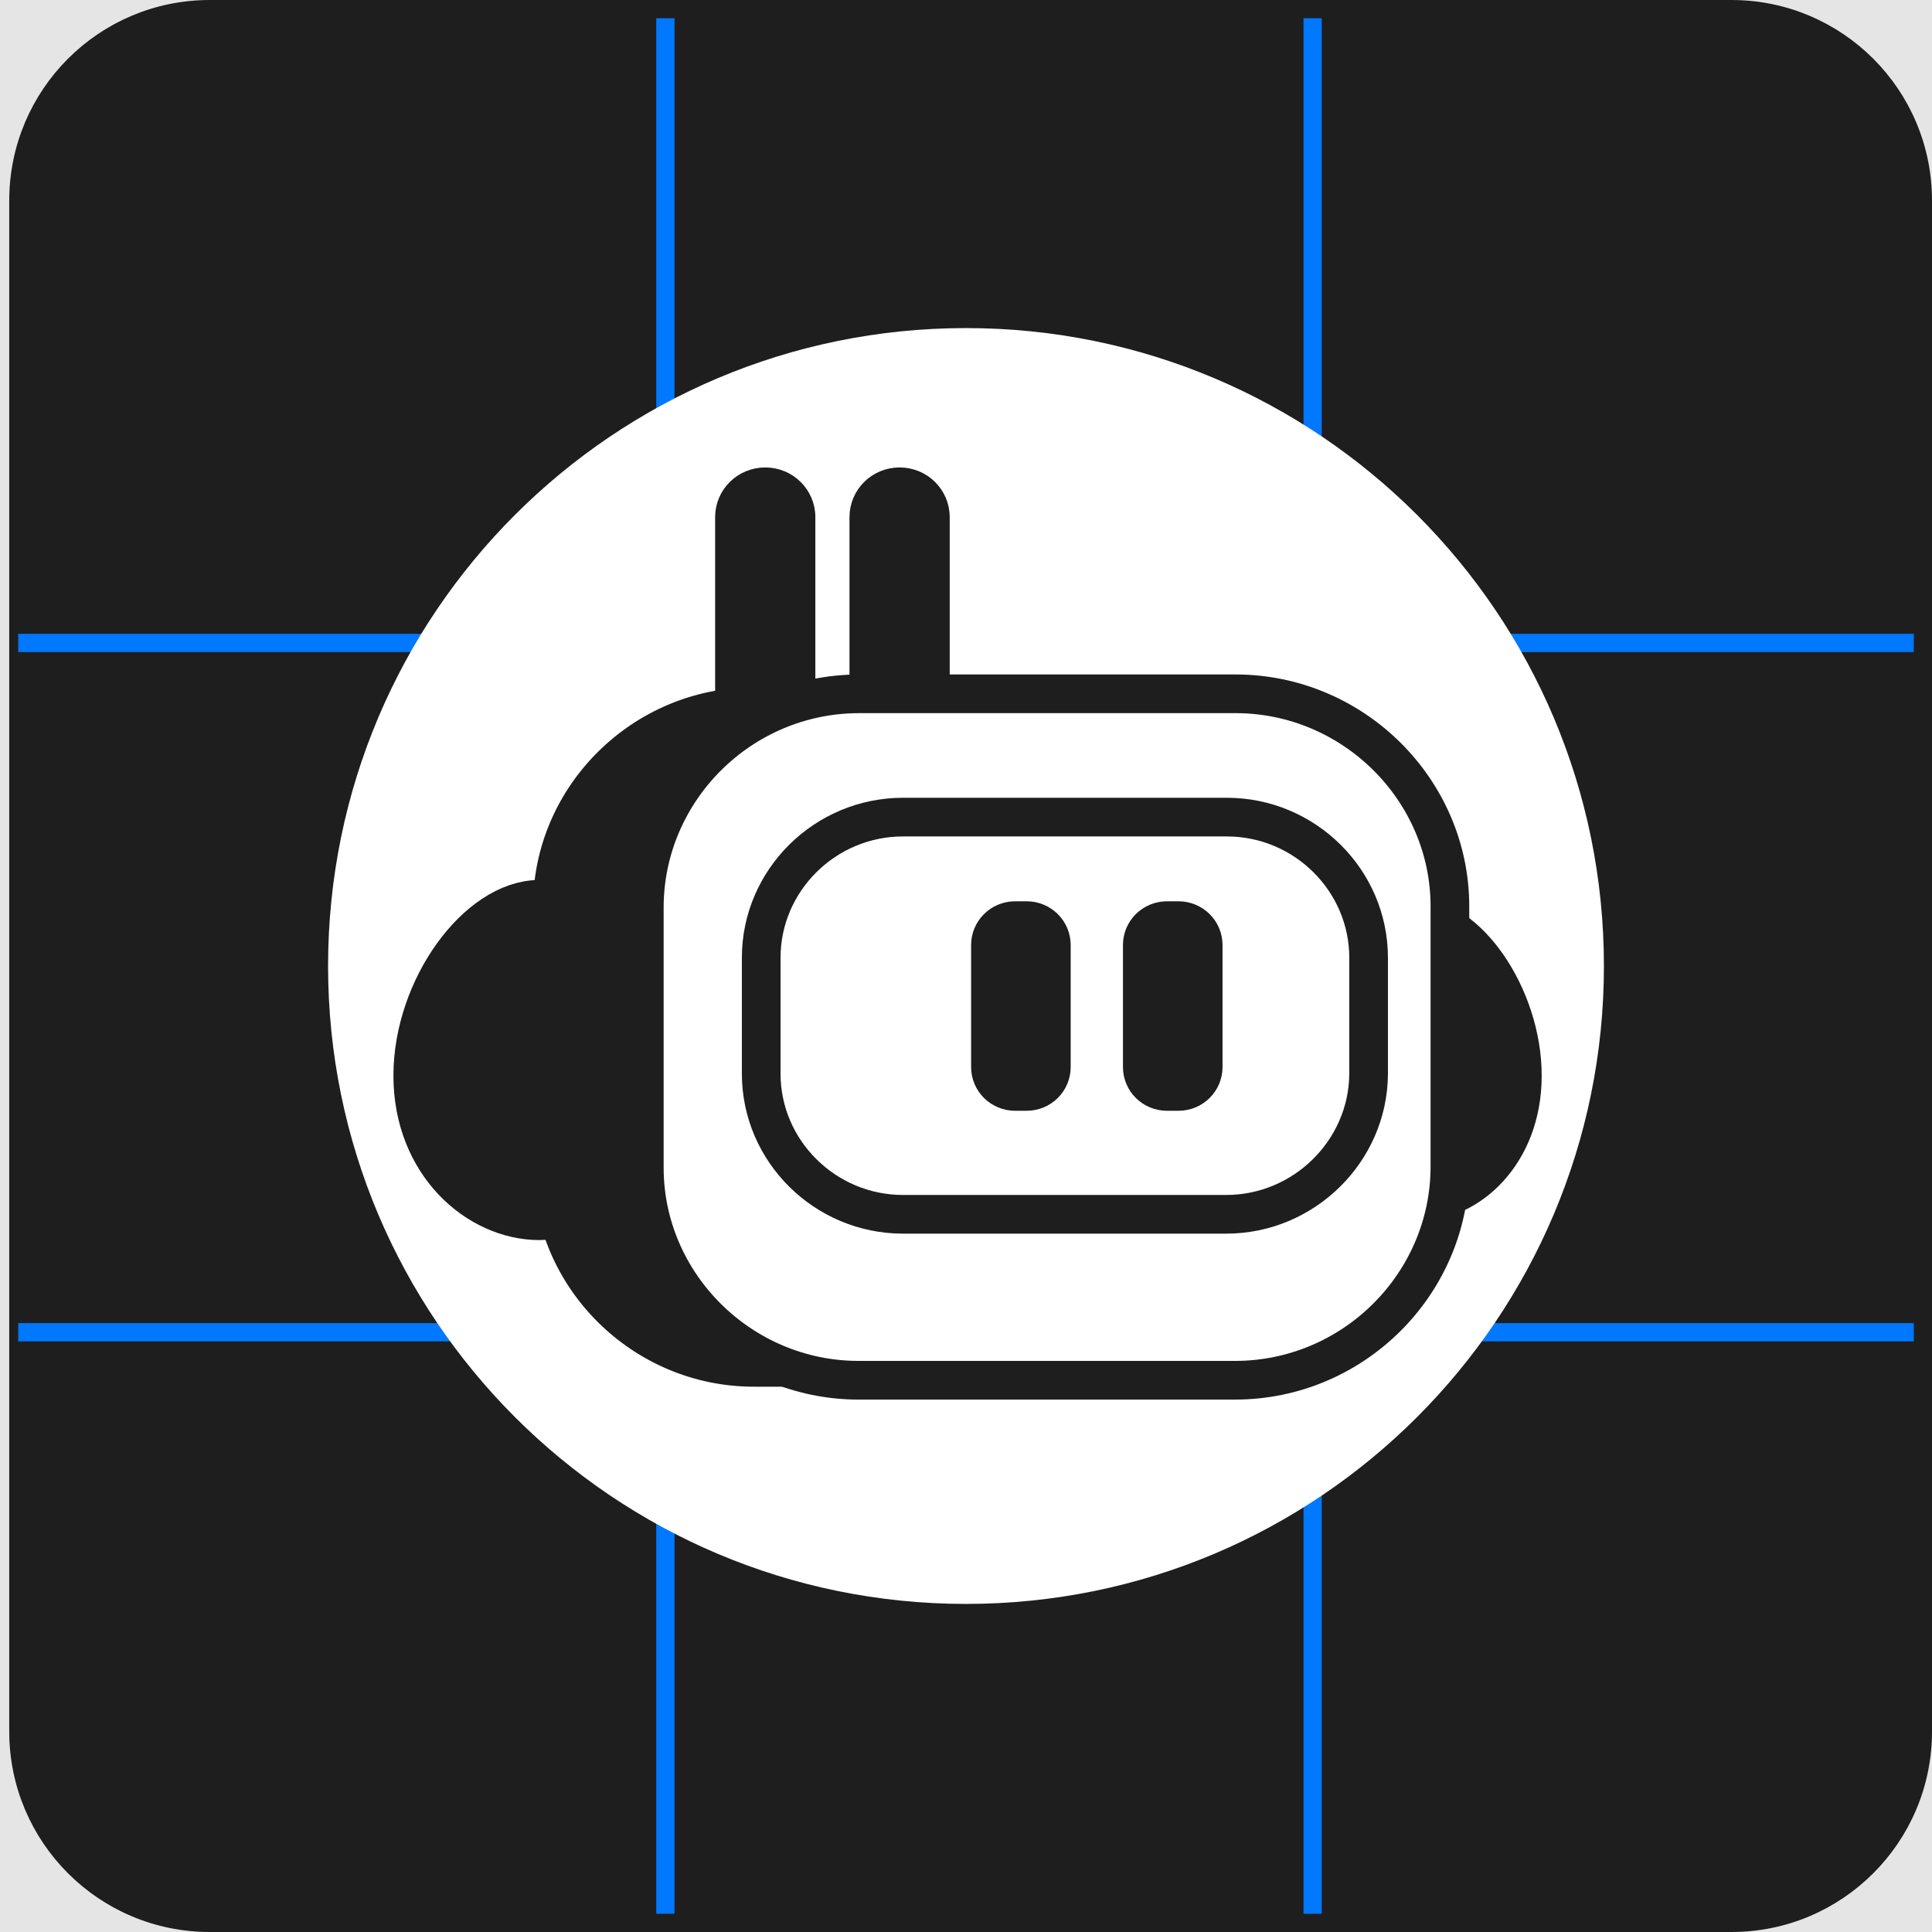
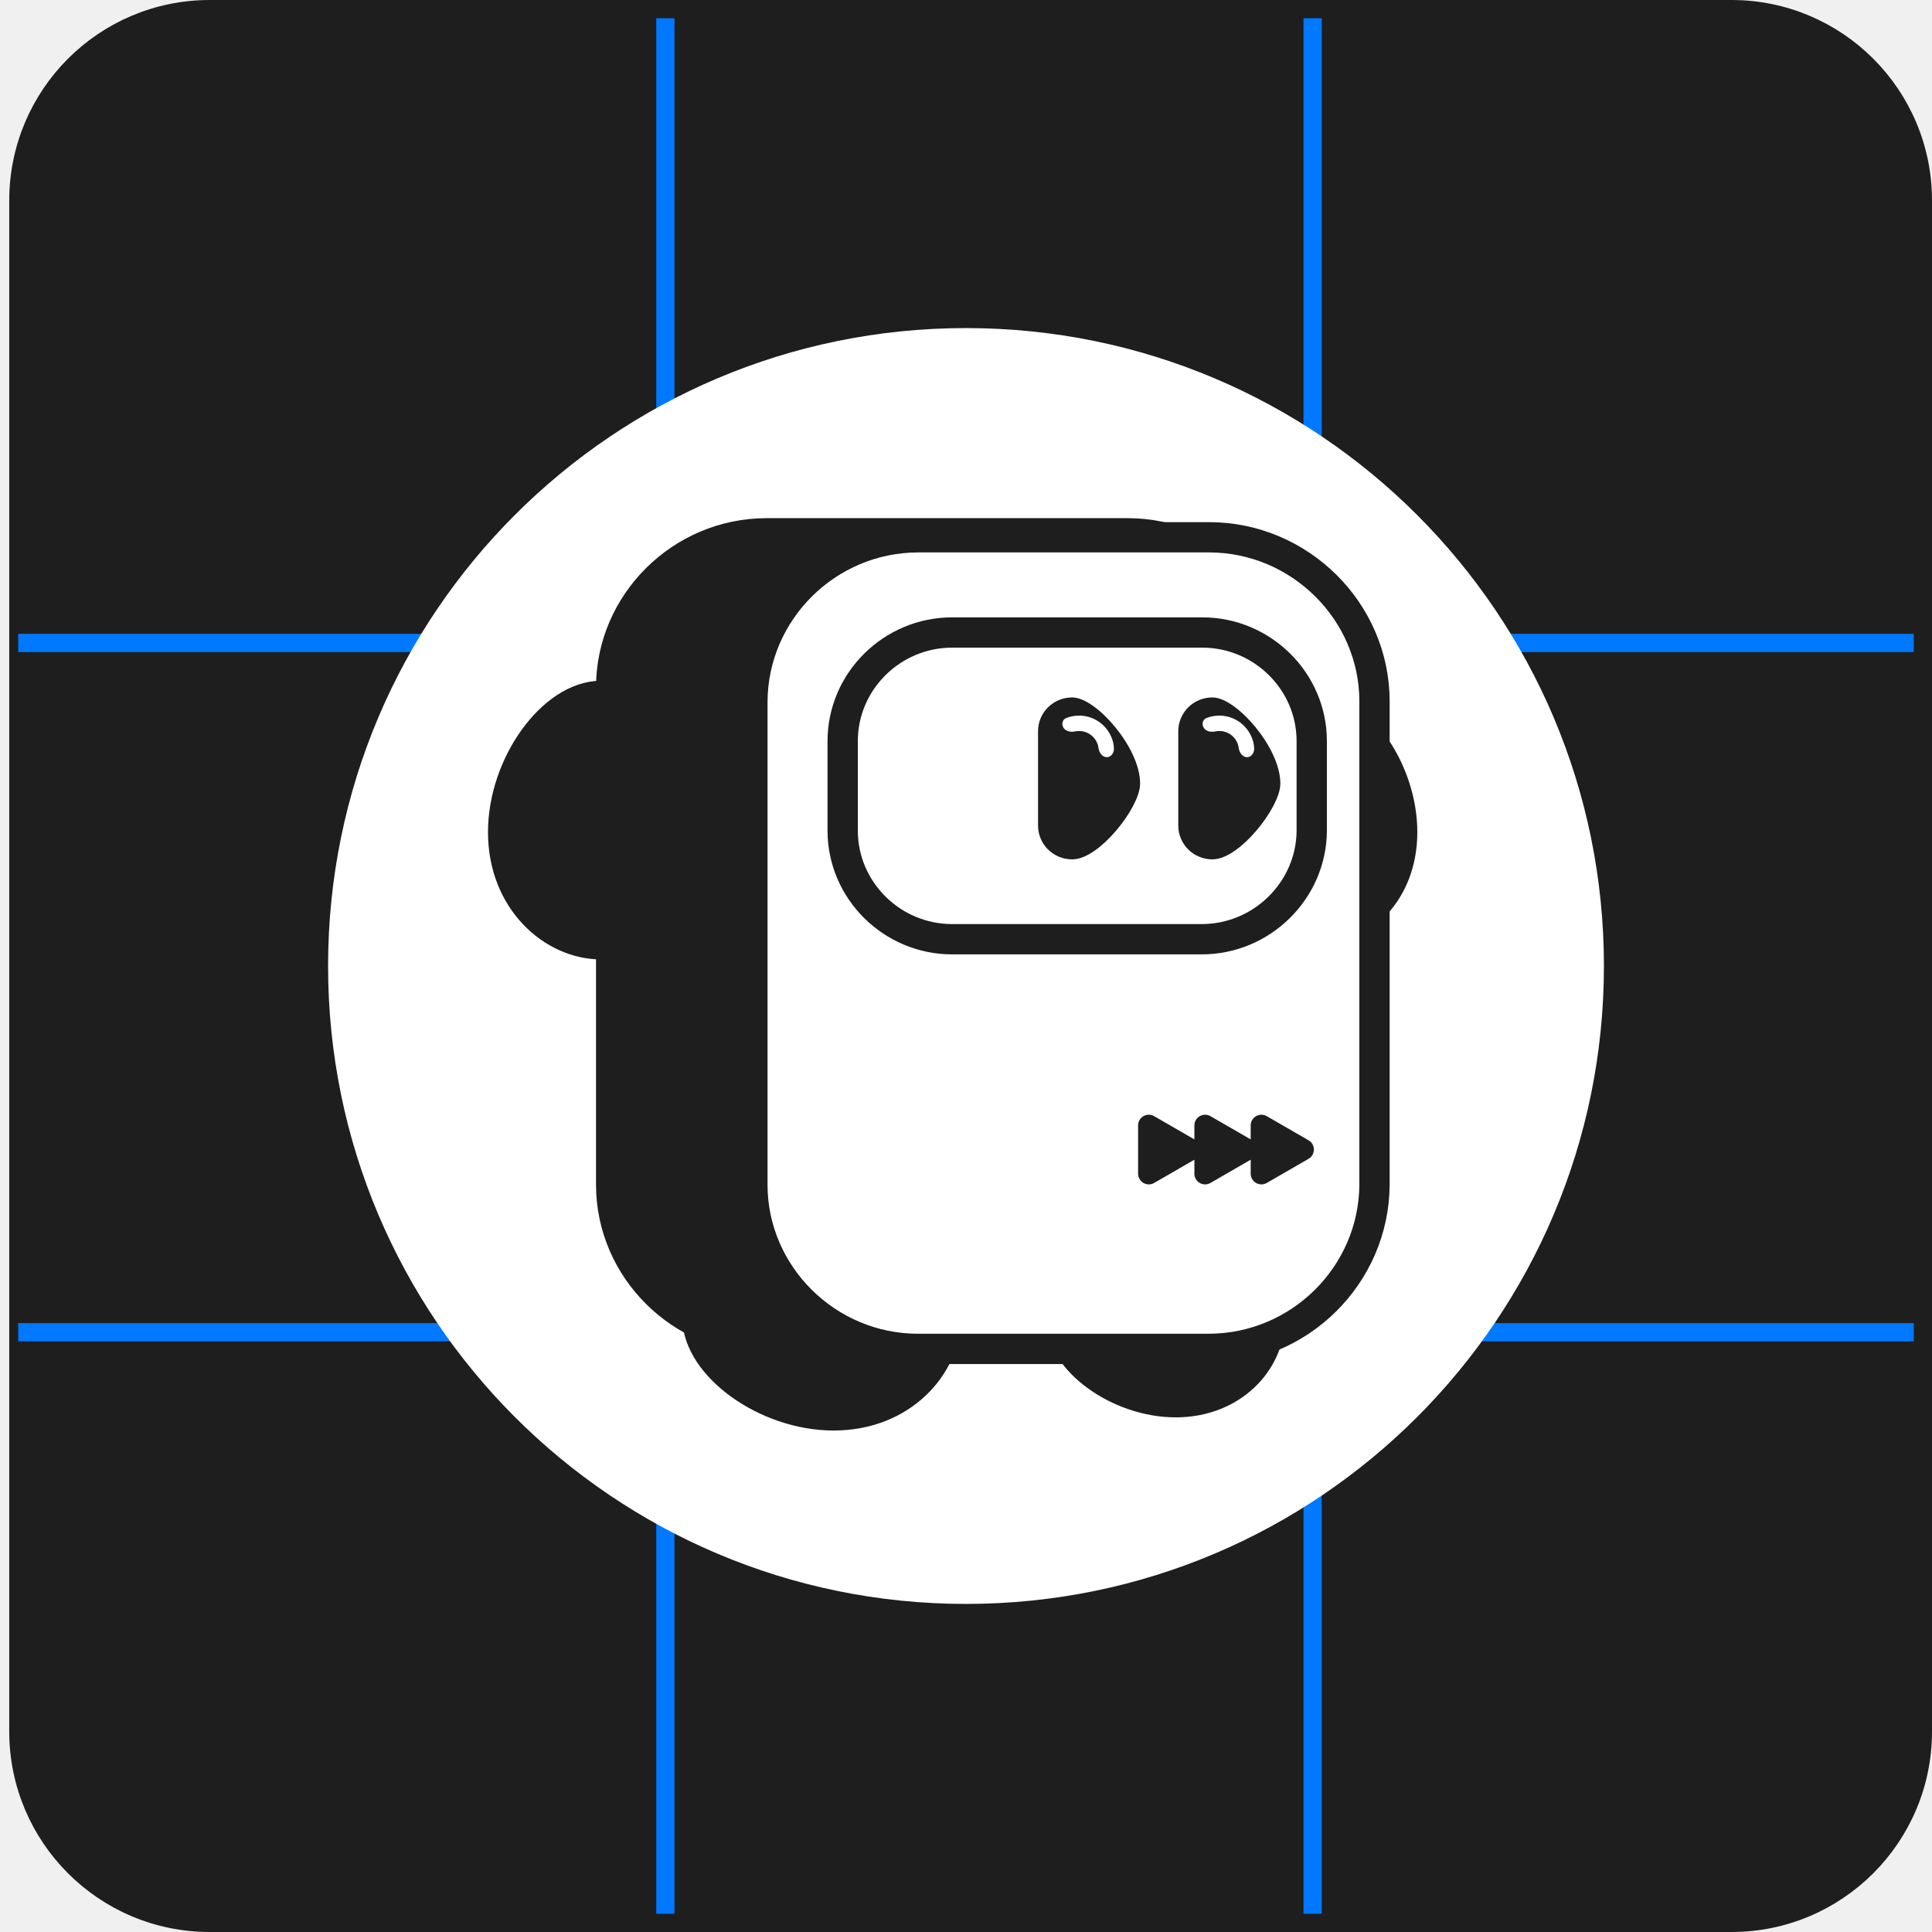
<svg xmlns="http://www.w3.org/2000/svg" width="106" height="106" viewBox="0 0 106 106" fill="none">
-   <rect width="106" height="106" fill="#E5E5E5" />
-   <rect className="thumbnail-background" x="1.007" y="0.5" width="104.493" height="105" rx="10.5" fill="#1E1E1E" stroke="#1E1E1E" />
+   <rect className="thumbnail-dark" x="1.007" y="0.5" width="104.493" height="105" rx="10.5" fill="#1E1E1E" stroke="#1E1E1E" />
  <path d="M105 35.276L1 35.276" stroke="#0078FF" />
  <line x1="36.505" y1="1" x2="36.505" y2="105" stroke="#0078FF" />
  <line x1="72.017" y1="1" x2="72.017" y2="105" stroke="#0078FF" />
  <path d="M105 73.094L1 73.094" stroke="#0078FF" />
-   <rect className="thumbnail-character-container" x="18" y="18" width="70" height="70" rx="35" fill="white" />
-   <path className="thumbnail-character-outline" d="M41.985 42.454C40.658 42.454 39.589 41.394 39.589 40.077V28.377C39.589 27.06 40.658 26 41.985 26C43.312 26 44.381 27.06 44.381 28.377V40.077C44.381 41.394 43.312 42.454 41.985 42.454Z" fill="#1E1E1E" stroke="#1E1E1E" stroke-width="0.707" />
-   <path className="thumbnail-character-outline" d="M49.357 42.454C48.03 42.454 46.961 41.394 46.961 40.077V28.377C46.961 27.06 48.03 26 49.357 26C50.684 26 51.753 27.06 51.753 28.377V40.077C51.753 41.394 50.684 42.454 49.357 42.454Z" fill="#1E1E1E" stroke="#1E1E1E" stroke-width="0.707" />
-   <path className="thumbnail-character-outline" d="M74.61 58.177C74.61 62.857 74.832 66.623 77.891 66.623C80.951 66.623 84.232 63.698 84.232 59.018C84.232 54.338 80.951 49.694 77.891 49.694C74.832 49.694 74.61 53.497 74.61 58.177Z" fill="#1E1E1E" stroke="#1E1E1E" stroke-width="0.707" />
-   <path className="thumbnail-character-outline" d="M62.003 75.728H41.359C34.907 75.728 29.599 70.463 29.599 64.064V49.73C29.599 43.332 34.907 38.066 41.359 38.066H62.003C68.454 38.066 73.762 43.332 73.762 49.73V64.064C73.762 70.463 68.491 75.728 62.003 75.728Z" fill="#1E1E1E" stroke="#1E1E1E" stroke-width="0.707" />
-   <path className="thumbnail-character-innerline" d="M67.753 75.728H47.109C40.658 75.728 35.35 70.463 35.35 64.064V49.73C35.386 43.332 40.658 38.066 47.146 38.066H67.79C74.241 38.066 79.55 43.332 79.55 49.73V64.064C79.513 70.463 74.241 75.728 67.753 75.728Z" fill="white" stroke="#1E1E1E" stroke-width="2.122" stroke-miterlimit="10" />
-   <path className="thumbnail-character-innerline" d="M67.274 66.623H49.542C45.266 66.623 41.764 63.15 41.764 58.908V52.546C41.764 48.304 45.266 44.831 49.542 44.831H67.311C71.587 44.831 75.089 48.304 75.089 52.546V58.945C75.052 63.15 71.55 66.623 67.274 66.623Z" fill="white" stroke="#1E1E1E" stroke-width="2.122" stroke-miterlimit="10" />
-   <path className="thumbnail-character-outline" d="M56.325 60.59H55.699C54.556 60.59 53.634 59.676 53.634 58.542V51.851C53.634 50.718 54.556 49.803 55.699 49.803H56.325C57.468 49.803 58.39 50.718 58.39 51.851V58.542C58.39 59.676 57.468 60.59 56.325 60.59Z" fill="#1E1E1E" stroke="#1E1E1E" stroke-width="0.707" />
-   <path className="thumbnail-character-outline" d="M64.656 60.59H64.03C62.887 60.59 61.965 59.676 61.965 58.542V51.851C61.965 50.718 62.887 49.803 64.03 49.803H64.656C65.799 49.803 66.721 50.718 66.721 51.851V58.542C66.721 59.676 65.799 60.59 64.656 60.59Z" fill="#1E1E1E" stroke="#1E1E1E" stroke-width="0.707" />
-   <path className="thumbnail-character-outline" d="M33.027 58.177C33.027 62.857 32.806 66.623 29.599 66.623C26.392 66.623 23 63.698 23 59.018C23 54.338 26.428 49.694 29.599 49.694C32.769 49.694 33.027 53.497 33.027 58.177Z" fill="#1E1E1E" stroke="#1E1E1E" stroke-width="2.829" stroke-miterlimit="10" />
+   <path className="thumbnail-light" d="M88 53C88 72.33 72.33 88 53 88C33.67 88 18 72.33 18 53C18 33.67 33.67 18 53 18C72.33 18 88 33.67 88 53Z" fill="white" />
+   <path className="thumbnail-dark" d="M45.091 69.635C48.705 69.635 51.614 69.806 51.614 72.282C51.614 74.759 49.355 77.378 45.74 77.378C42.126 77.378 38.54 74.731 38.54 72.282C38.54 69.834 41.477 69.635 45.091 69.635Z" fill="#1E1E1E" stroke="#1E1E1E" stroke-width="2.216" stroke-miterlimit="10" />
+   <path className="thumbnail-dark" d="M63.953 70.197C67.043 70.197 69.529 70.343 69.529 72.46C69.529 74.577 67.598 76.816 64.508 76.816C61.418 76.816 58.352 74.553 58.352 72.46C58.352 70.367 60.863 70.197 63.953 70.197Z" fill="#1E1E1E" stroke="#1E1E1E" stroke-width="1.895" stroke-miterlimit="10" />
+   <path className="thumbnail-dark" d="M70.055 45.008C70.055 48.623 70.225 51.531 72.588 51.531C74.951 51.531 77.485 49.272 77.485 45.658C77.485 42.044 74.951 38.458 72.588 38.458C70.225 38.458 70.055 41.394 70.055 45.008Z" fill="#1E1E1E" stroke="#1E1E1E" stroke-width="0.554" />
+   <path className="thumbnail-dark" d="M61.863 74.007H42.059C37.077 74.007 32.978 69.941 32.978 64.999V37.713C32.978 32.772 37.077 28.706 42.059 28.706H61.863C66.845 28.706 70.944 32.772 70.944 37.713V64.999C70.944 69.941 66.873 74.007 61.863 74.007Z" fill="#1E1E1E" stroke="#1E1E1E" stroke-width="0.554" />
+   <path className="thumbnail-light-outline" d="M66.304 74.007H50.362C45.38 74.007 41.28 69.941 41.28 64.999V38.486C41.309 33.544 45.38 29.478 50.39 29.478H66.332C71.314 29.478 75.413 33.544 75.413 38.486V64.999C75.385 69.941 71.314 74.007 66.304 74.007Z" fill="white" stroke="#1E1E1E" stroke-width="1.662" stroke-miterlimit="10" />
+   <path className="thumbnail-light-outline" d="M65.934 51.531H52.241C48.938 51.531 46.234 48.849 46.234 45.573V40.66C46.234 37.384 48.938 34.702 52.241 34.702H65.962C69.264 34.702 71.969 37.384 71.969 40.66V45.601C71.941 48.849 69.236 51.531 65.934 51.531Z" fill="white" stroke="#1E1E1E" stroke-width="1.662" stroke-miterlimit="10" />
+   <path className="thumbnail-dark" d="M64.923 45.291C64.923 46.166 65.635 46.872 66.517 46.872C67.85 46.872 69.97 44.151 69.97 42.992C69.97 41.139 67.653 38.542 66.517 38.542C65.635 38.542 64.923 39.248 64.923 40.123V45.291Z" fill="#1E1E1E" stroke="#1E1E1E" stroke-width="0.554" />
+   <path className="thumbnail-light" d="M68.43 41.544C68.673 41.535 68.827 41.284 68.81 41.042C68.803 40.945 68.798 40.843 68.749 40.668C68.639 40.275 68.407 39.926 68.086 39.673C67.765 39.42 67.372 39.277 66.964 39.262C66.697 39.253 66.433 39.3 66.188 39.397C65.971 39.483 65.922 39.751 66.053 39.944C66.185 40.136 66.449 40.176 66.677 40.129C66.761 40.111 66.848 40.104 66.935 40.107C67.163 40.115 67.384 40.195 67.564 40.337C67.744 40.479 67.874 40.674 67.935 40.895C67.949 40.945 67.959 40.996 67.966 41.047C67.997 41.294 68.181 41.553 68.43 41.544Z" fill="white" />
+   <path className="thumbnail-dark" d="M57.229 45.291C57.229 46.166 57.941 46.872 58.823 46.872C60.156 46.872 62.276 44.151 62.276 42.992C62.276 41.139 59.959 38.542 58.823 38.542C57.941 38.542 57.229 39.248 57.229 40.123V45.291Z" fill="#1E1E1E" stroke="#1E1E1E" stroke-width="0.554" />
+   <path className="thumbnail-light" d="M60.736 41.544C60.978 41.535 61.133 41.284 61.116 41.042C61.109 40.945 61.103 40.843 61.055 40.668C60.945 40.275 60.713 39.926 60.392 39.673C60.071 39.42 59.678 39.277 59.27 39.262C59.003 39.253 58.739 39.3 58.494 39.397C58.277 39.483 58.228 39.751 58.359 39.944C58.49 40.136 58.755 40.176 58.983 40.129C59.067 40.111 59.154 40.104 59.24 40.107C59.469 40.115 59.69 40.195 59.869 40.337C60.049 40.479 60.179 40.674 60.241 40.895C60.255 40.945 60.265 40.996 60.271 41.047C60.303 41.294 60.486 41.553 60.736 41.544Z" fill="white" />
+   <path className="thumbnail-dark" d="M35.626 45.008C35.626 48.623 35.455 51.531 32.978 51.531C30.501 51.531 27.882 49.272 27.882 45.658C27.882 42.044 30.53 38.458 32.978 38.458C35.426 38.458 35.626 41.394 35.626 45.008Z" fill="#1E1E1E" stroke="#1E1E1E" stroke-width="2.216" stroke-miterlimit="10" />
+   <path className="thumbnail-dark" fill-rule="evenodd" clip-rule="evenodd" d="M65.531 63.628L63.323 64.903C62.931 65.129 62.442 64.846 62.442 64.394L62.442 61.748C62.442 61.295 62.931 61.013 63.323 61.239L65.531 62.514V61.748C65.531 61.295 66.021 61.013 66.412 61.239L68.62 62.513V61.748C68.62 61.295 69.109 61.013 69.501 61.239L71.793 62.562C72.184 62.788 72.184 63.353 71.793 63.58L69.501 64.903C69.109 65.129 68.62 64.846 68.62 64.394V63.628L66.412 64.903C66.021 65.129 65.531 64.846 65.531 64.394V63.628Z" fill="#1E1E1E" />
</svg>
